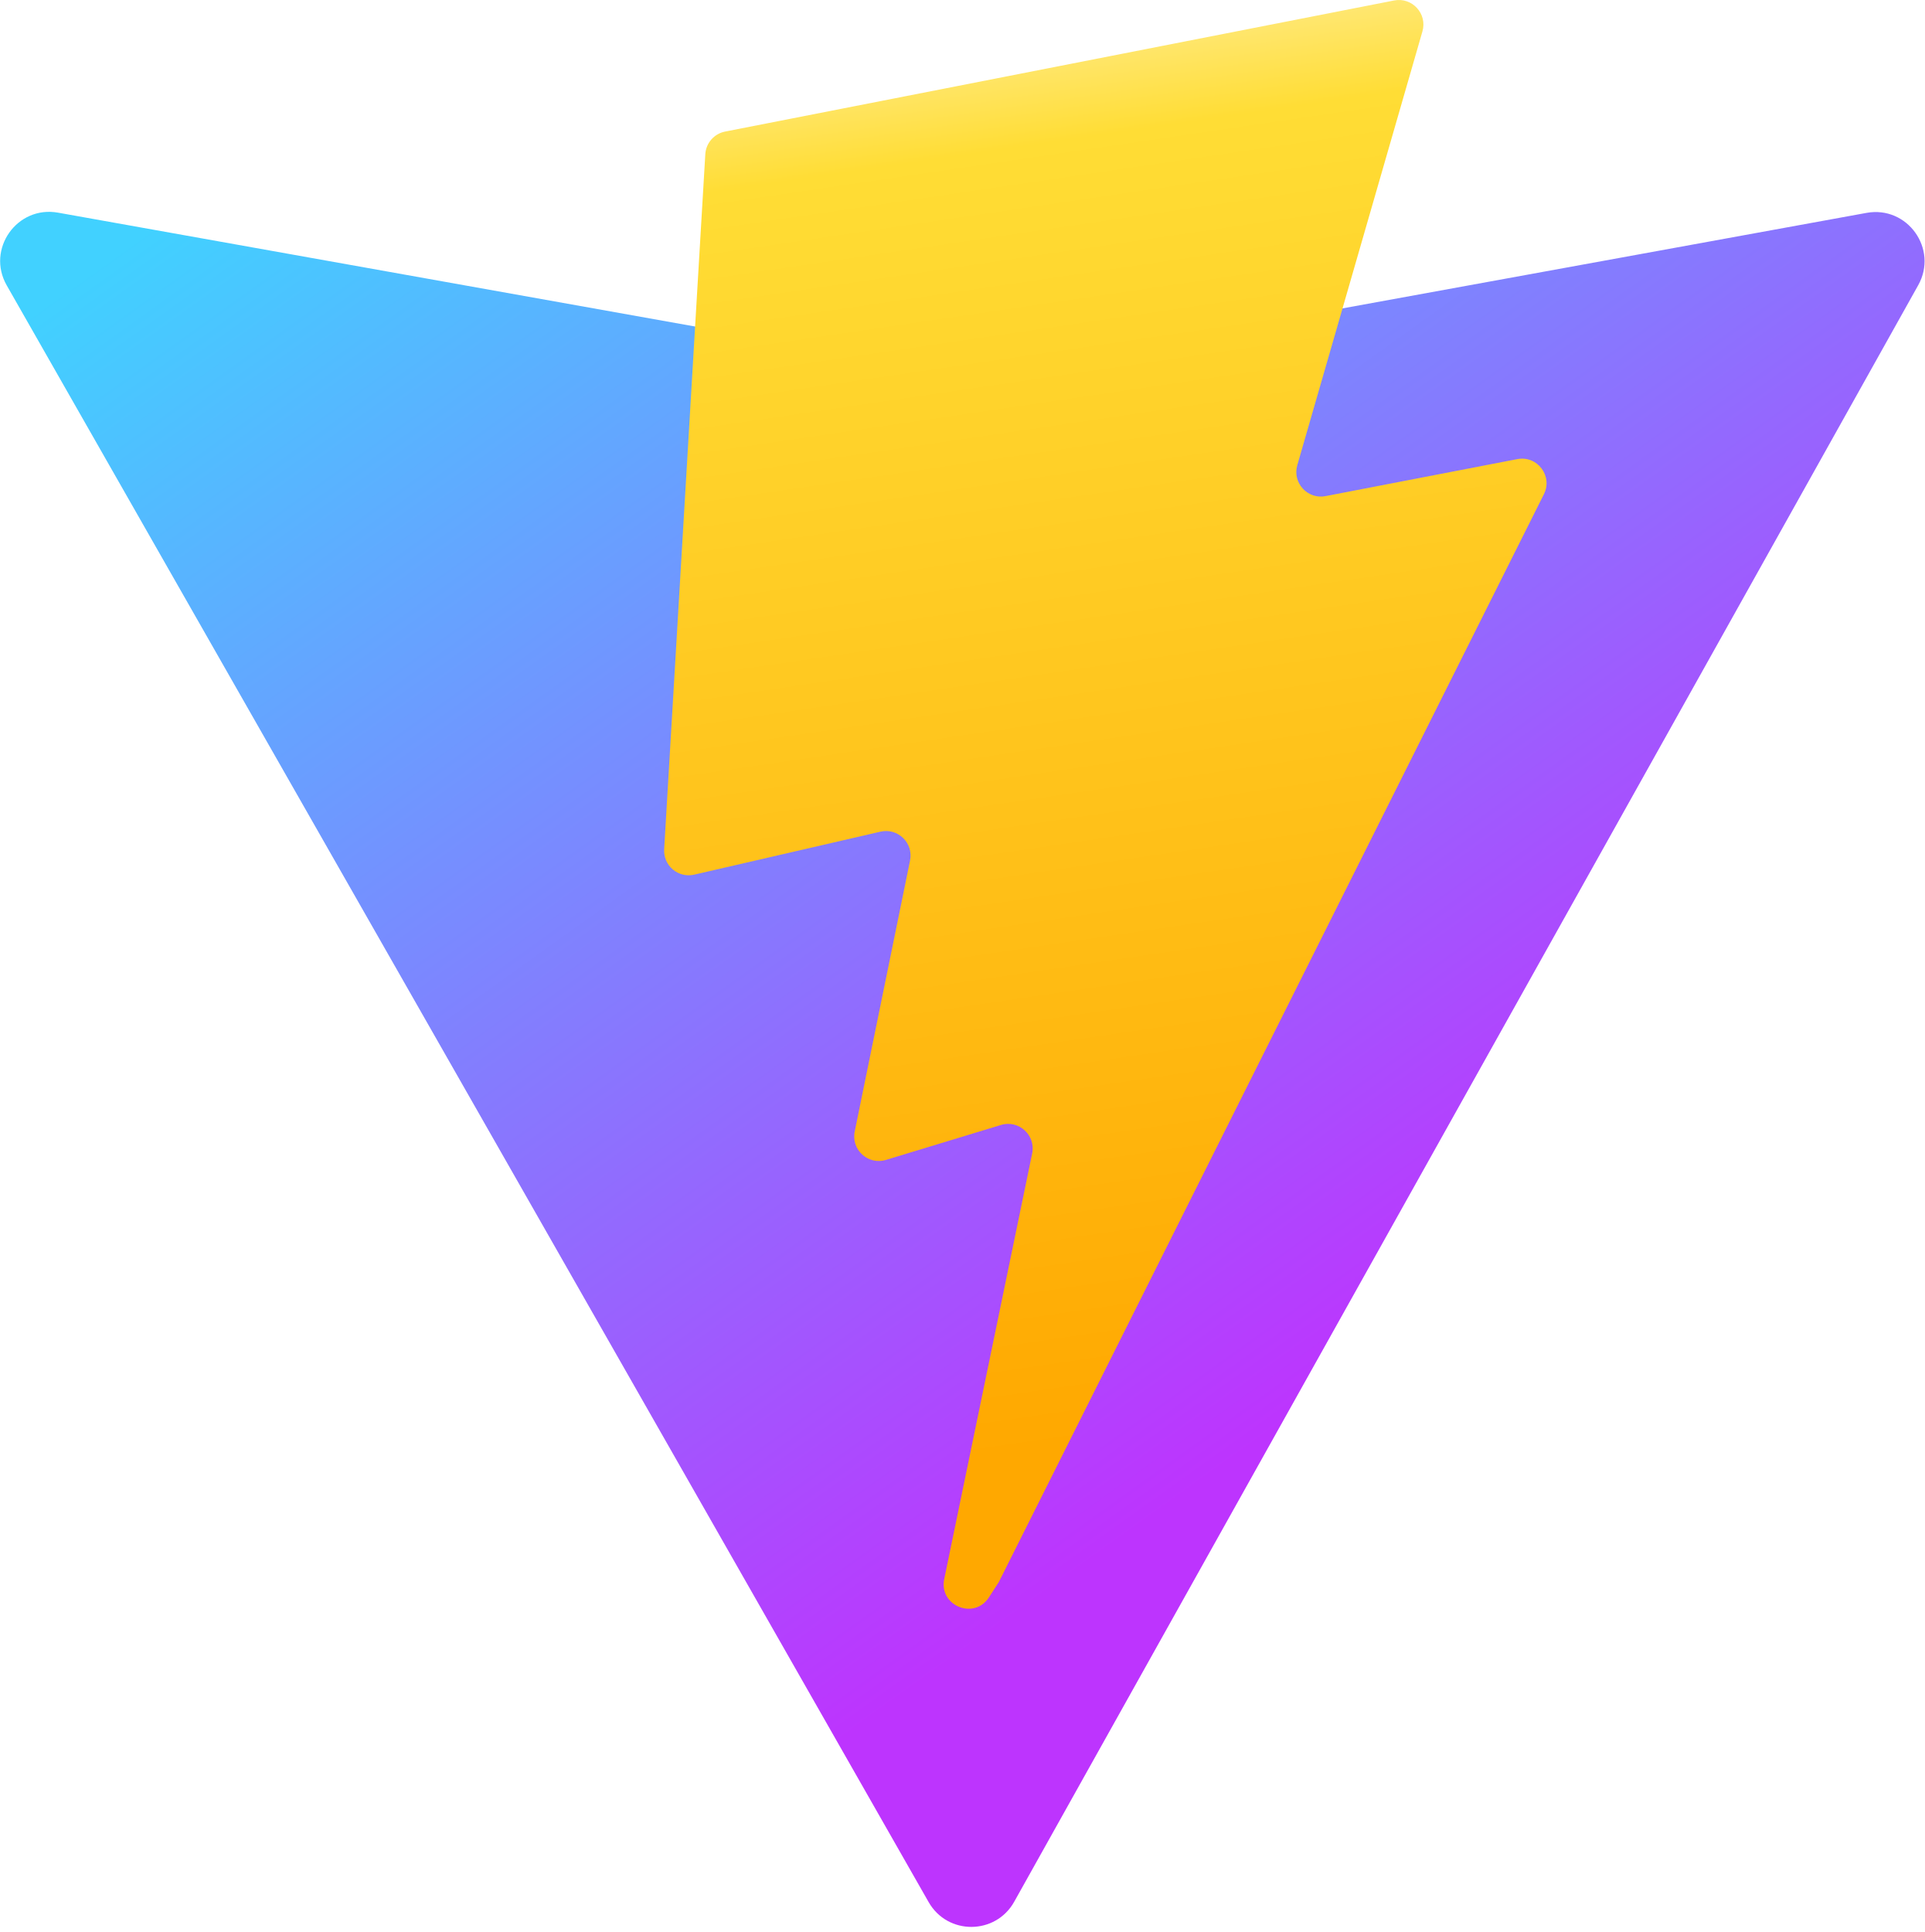
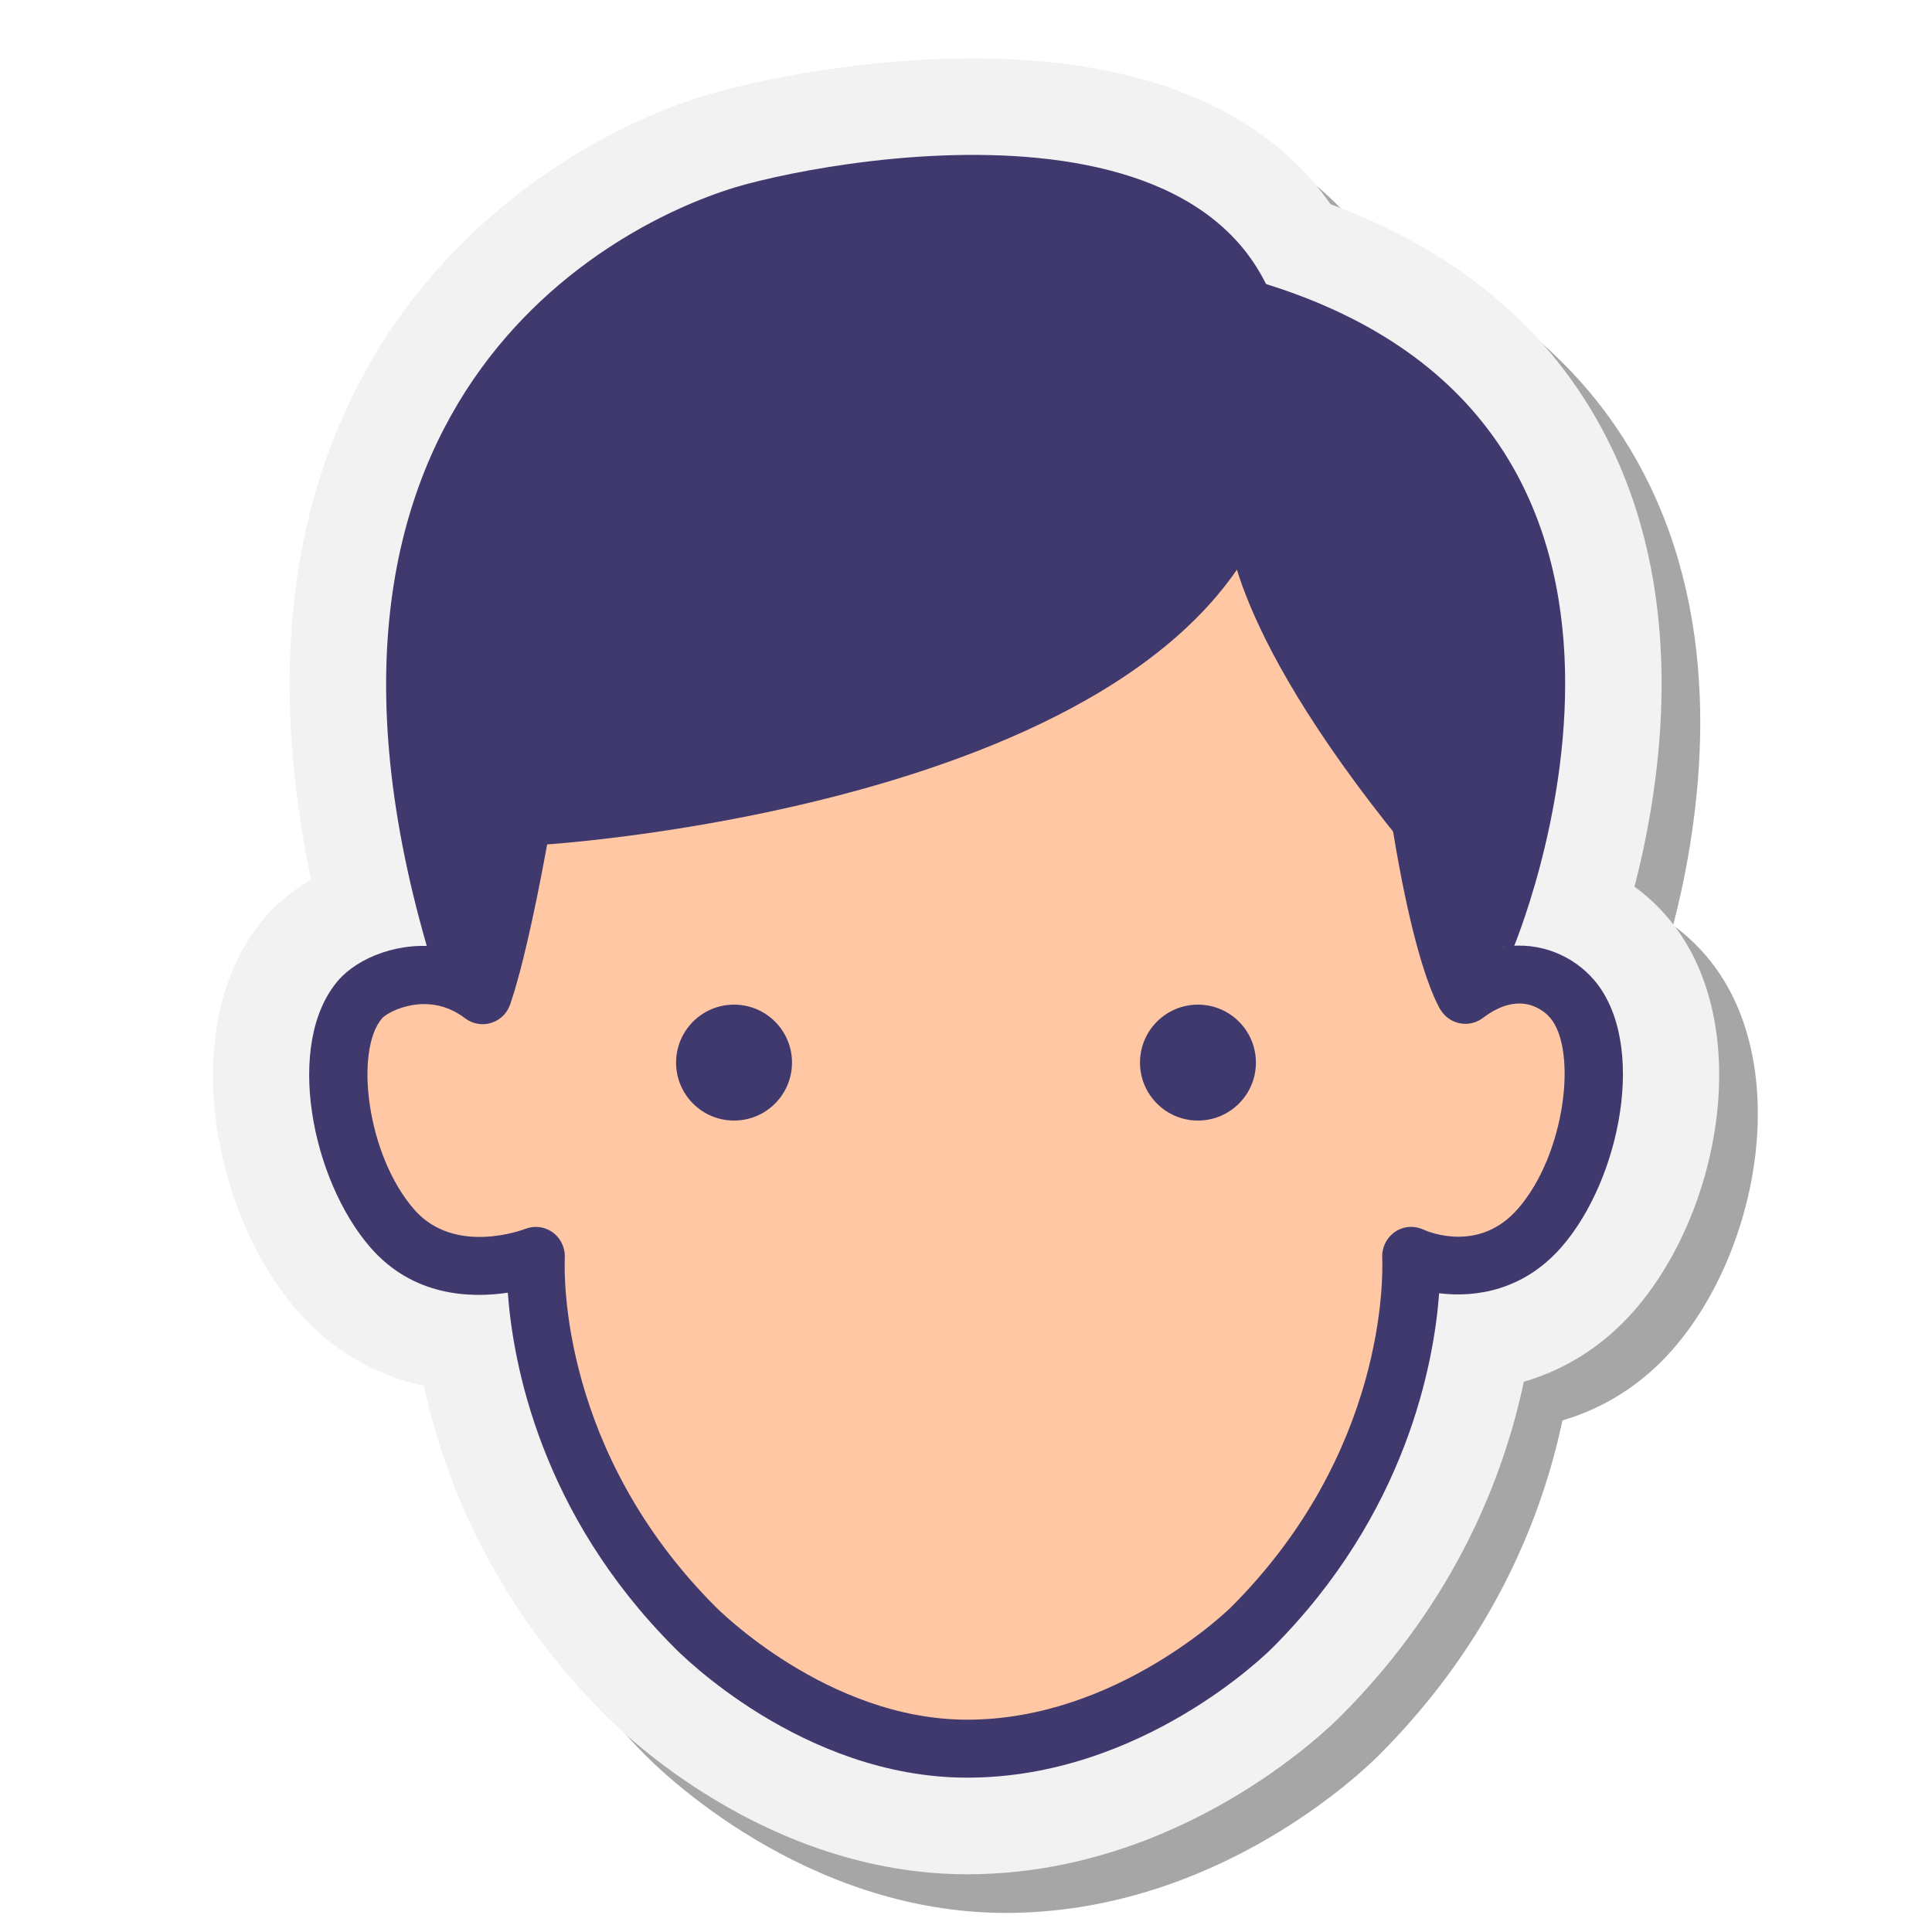
- <svg xmlns="http://www.w3.org/2000/svg" aria-hidden="true" role="img" class="iconify iconify--logos" width="31.88" height="32" preserveAspectRatio="xMidYMid meet" viewBox="0 0 256 257">
-   <defs>
-     <linearGradient id="IconifyId1813088fe1fbc01fb466" x1="-.828%" x2="57.636%" y1="7.652%" y2="78.411%">
-       <stop offset="0%" stop-color="#41D1FF" />
-       <stop offset="100%" stop-color="#BD34FE" />
-     </linearGradient>
-     <linearGradient id="IconifyId1813088fe1fbc01fb467" x1="43.376%" x2="50.316%" y1="2.242%" y2="89.03%">
-       <stop offset="0%" stop-color="#FFEA83" />
-       <stop offset="8.333%" stop-color="#FFDD35" />
-       <stop offset="100%" stop-color="#FFA800" />
-     </linearGradient>
-   </defs>
-   <path fill="url(#IconifyId1813088fe1fbc01fb466)" d="M255.153 37.938L134.897 252.976c-2.483 4.44-8.862 4.466-11.382.048L.875 37.958c-2.746-4.814 1.371-10.646 6.827-9.67l120.385 21.517a6.537 6.537 0 0 0 2.322-.004l117.867-21.483c5.438-.991 9.574 4.796 6.877 9.62Z" />
-   <path fill="url(#IconifyId1813088fe1fbc01fb467)" d="M185.432.063L96.44 17.501a3.268 3.268 0 0 0-2.634 3.014l-5.474 92.456a3.268 3.268 0 0 0 3.997 3.378l24.777-5.718c2.318-.535 4.413 1.507 3.936 3.838l-7.361 36.047c-.495 2.426 1.782 4.5 4.151 3.78l15.304-4.649c2.372-.72 4.652 1.36 4.15 3.788l-11.698 56.621c-.732 3.542 3.979 5.473 5.943 2.437l1.313-2.028l72.516-144.72c1.215-2.423-.88-5.186-3.54-4.672l-25.505 4.922c-2.396.462-4.435-1.77-3.759-4.114l16.646-57.705c.677-2.35-1.37-4.583-3.769-4.113Z" />
+ <svg xmlns="http://www.w3.org/2000/svg" viewBox="0 0 100 100" width="200px" height="200px">
+   <path d="M52.064,99.012c-10.458,0-17.943-7.42-18.763-8.267c-5.834-5.841-8.646-16.384-9.684-21.183 c-2.552-0.548-4.353,1.125-6.103-0.876c-4.566-5.229-6.368-13.858-1.82-19.174c0.66-0.771,1.479-1.441,2.402-1.983 c-2.154-10.354-1.159-19.283,2.974-26.598c4.586-8.117,12.433-12.669,18.246-14.223c1.48-0.396,6.796-1.688,13.034-1.688 c10.572,0,15.867,3.76,18.519,7.55c6.889,2.557,11.792,6.82,14.588,12.693c3.827,8.036,2.586,17.056,1.144,22.63 c0.623,0.455,1.196,0.984,1.708,1.582c4.55,5.319,2.843,15.137-1.723,20.363c-1.564,1.791-3.528,3.045-5.714,3.681 c-1.018,4.825-3.505,11.327-9.469,17.299C70.589,91.641,62.981,99.012,52.064,99.012z" opacity=".35" />
+   <path fill="#f2f2f2" d="M50.064,97.012c-10.458,0-17.943-7.42-18.763-8.267c-5.834-5.841-8.321-12.218-9.359-17.017 c-2.552-0.548-4.772-1.854-6.522-3.854c-4.566-5.229-6.273-15.047-1.726-20.362c0.66-0.771,1.479-1.441,2.402-1.983 c-2.154-10.354-1.159-19.283,2.974-26.598c4.586-8.117,12.433-12.669,18.246-14.223c1.48-0.396,6.796-1.688,13.034-1.688 c10.572,0,15.867,3.76,18.519,7.55c6.889,2.557,11.792,6.82,14.588,12.693c3.827,8.036,2.586,17.056,1.144,22.63 c0.623,0.455,1.196,0.984,1.708,1.582c4.55,5.319,2.843,15.137-1.723,20.363c-1.564,1.791-3.528,3.045-5.714,3.681 c-1.018,4.825-3.505,11.327-9.469,17.299C68.589,89.641,60.981,97.012,50.064,97.012z" />
+   <path fill="#ffc7a3" d="M64.773,82.423c5.121-4.146,6.022-9.918,8.431-17.262c2.017,1.888,5.296,1.379,7.898-1.599 c2.83-3.239,3.582-7.934,1.681-10.486c-1.519-2.039-4.104-2.282-6.593-0.569c0.692-4.458,0.283-8.708,0.283-12.298 c0-16.628-11.279-26.675-26.085-26.675S24.304,23.582,24.304,40.21c0,3.655-0.289,7.994,0.578,12.54 c-0.578-2.16-4.731-1.77-6.318,0.36c-1.901,2.552-1.148,7.247,1.681,10.486c2.83,3.239,5.89,3.569,7.791,1.017 c0.008-0.01,0.013-0.022,0.021-0.032c1.739,7.963,2.65,13.331,7.249,17.635l10.177,7.89h9.61L64.773,82.423z" />
+   <path fill="#40396e" d="M22.295,49.657c0,0,3.801-3.084,5.865-5.94c0,0,35.445-2.17,38.282-20.227 C69.497,4.054,45.419,7.716,38.607,9.538C32.637,11.134,13.404,20.079,22.295,49.657z" />
+   <path fill="#40396e" d="M63.527,26.73c0,0-0.501,5.165,9.119,16.983l3.607,4.513l2.022,0.978 c0,0,11.646-27.202-13.105-34.612L63.527,26.73z" />
+   <path fill="#40396e" d="M50.064,92.011c-8.546,0-14.903-6.468-15.169-6.743c-6.934-6.944-8.348-14.741-8.611-18.359 c-1.94,0.292-4.898,0.193-7.099-2.326c-3.074-3.519-4.458-10.587-1.691-13.821c1.018-1.189,3.212-2.103,5.511-1.711 c-0.6-3.426-0.888-5.928-0.888-8.841c0-16.723,11.89-28.861,28.271-28.861s28.271,12.138,28.271,28.861 c0,3.002-0.29,5.613-0.833,8.798c1.926-0.301,3.645,0.503,4.686,1.721c2.766,3.234,1.382,10.302-1.691,13.821 c-1.957,2.239-4.432,2.626-6.331,2.389c-0.27,3.638-1.699,11.412-8.625,18.347C65.596,85.556,59.095,92.011,50.064,92.011z M27.736,63.505c0.172,0,0.345,0.03,0.509,0.089c0.616,0.222,1.016,0.841,0.989,1.496c-0.042,1.008-0.183,10.081,7.801,18.075 c0.072,0.074,5.777,5.846,13.03,5.846c7.754,0,13.617-5.785,13.675-5.844c7.986-7.997,7.845-17.069,7.803-18.078 c-0.027-0.654,0.373-1.273,0.989-1.496c0.373-0.136,0.787-0.117,1.147,0.053c0.28,0.126,2.889,1.21,4.882-1.072 c2.473-2.831,3.097-8.231,1.672-9.897c-0.229-0.266-1.466-1.516-3.477,0.01c-0.495,0.375-1.17,0.408-1.697,0.081 c-0.528-0.327-0.8-0.946-0.684-1.556c0.833-4.37,1.285-7.417,1.285-11.004c0-14.985-10.628-25.861-25.271-25.861 S25.117,25.225,25.117,40.209c0,3.396,0.432,6.259,1.339,11.021c0.116,0.61-0.156,1.229-0.684,1.556 c-0.527,0.328-1.203,0.296-1.698-0.081c-1.924-1.463-4.002-0.343-4.302,0.006c-1.425,1.666-0.802,7.066,1.671,9.897 c2.106,2.411,5.699,1.016,5.736,1.002C27.359,63.541,27.547,63.505,27.736,63.505z" />
+   <path fill="#40396e" d="M36.769,28.612c7.589,0,19.65-0.001,27.239-0.001c3.813,0,6.708,3.026,7.103,6.818 c1.468,14.094,3.454,16.827,3.454,16.827s3.903-2.833,1.33-0.879c0.866-4.546,1.264-7.512,1.264-11.167 c0-16.628-11.966-27.361-26.771-27.361S23.617,23.582,23.617,40.21c0,3.655,0.398,6.621,1.264,11.167 c-2.572-1.954,1.512,0.625,1.512,0.625s1.337-3.289,3.272-16.573C30.215,31.657,32.956,28.612,36.769,28.612z" />
+   <circle cx="37.994" cy="55" r="3" fill="#40396e" />
+   <circle cx="62.006" cy="55" r="3" fill="#40396e" />
</svg>
